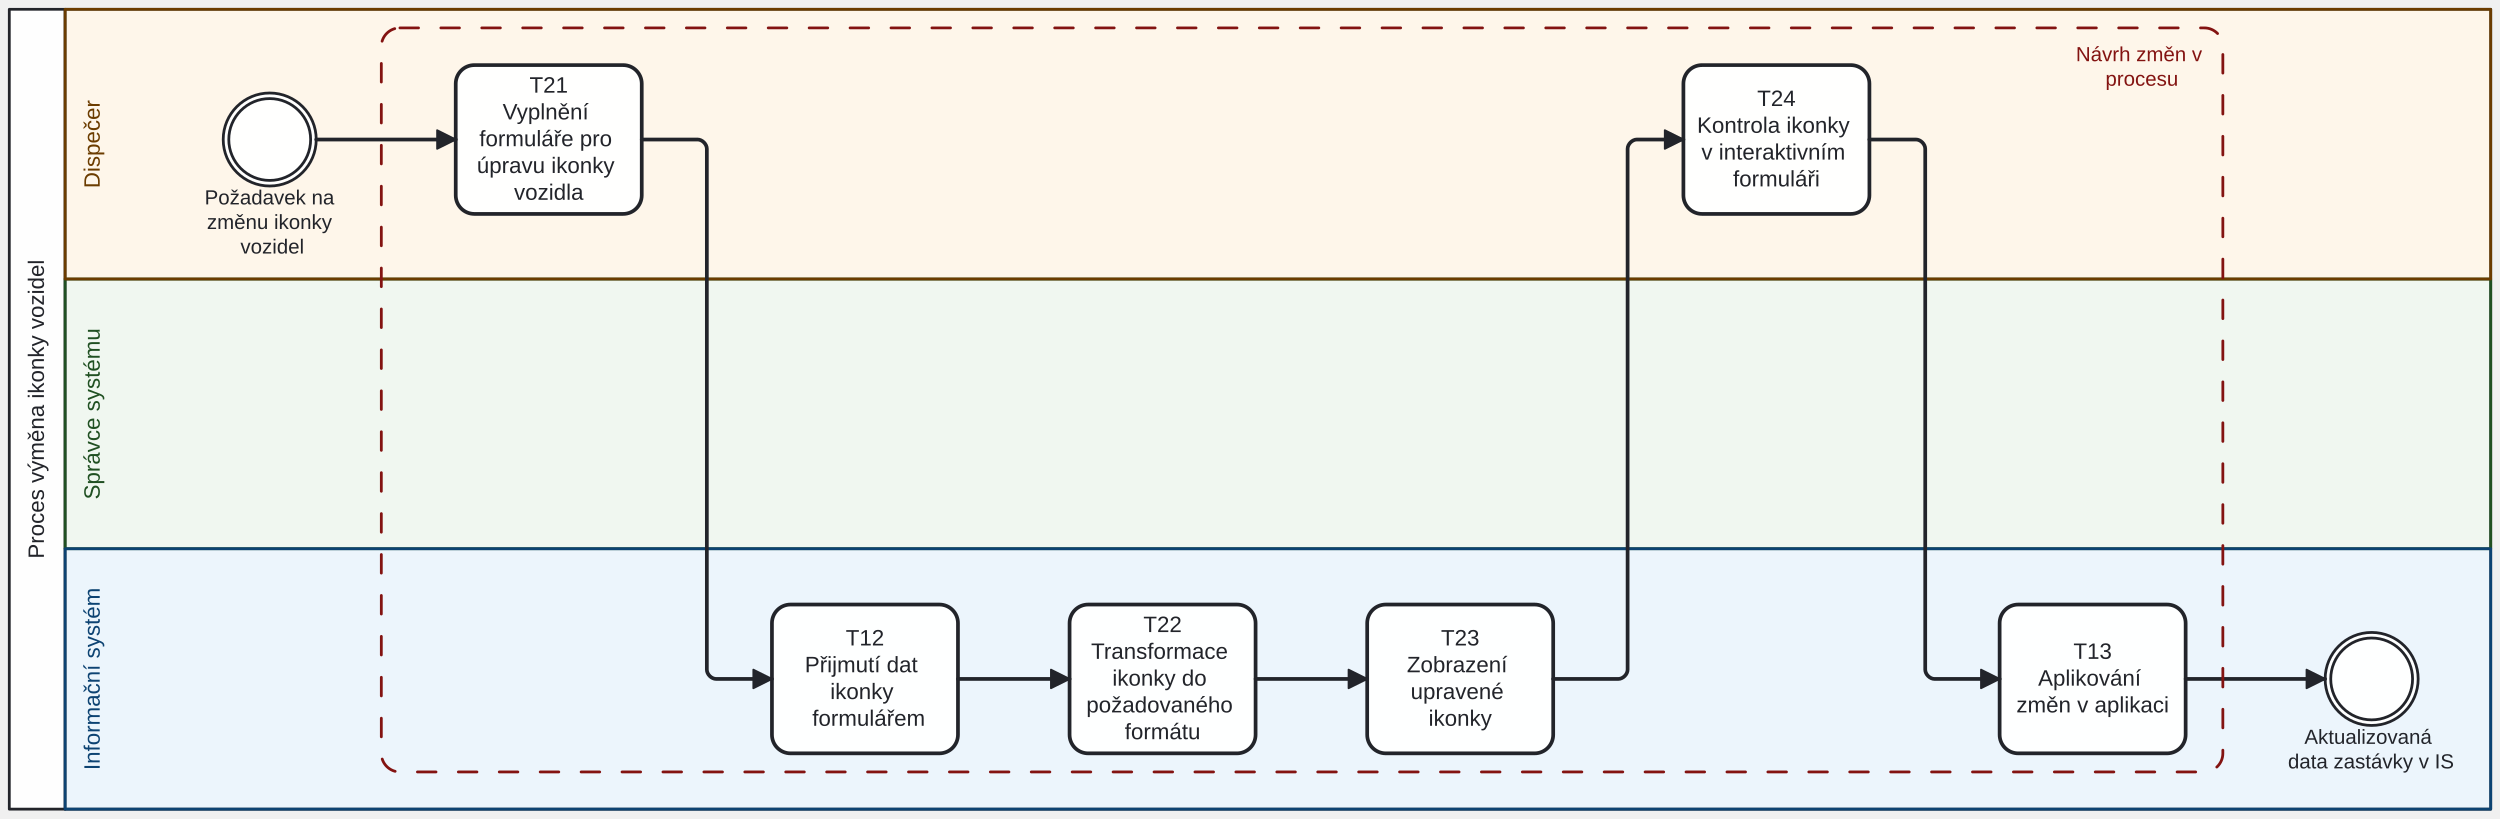
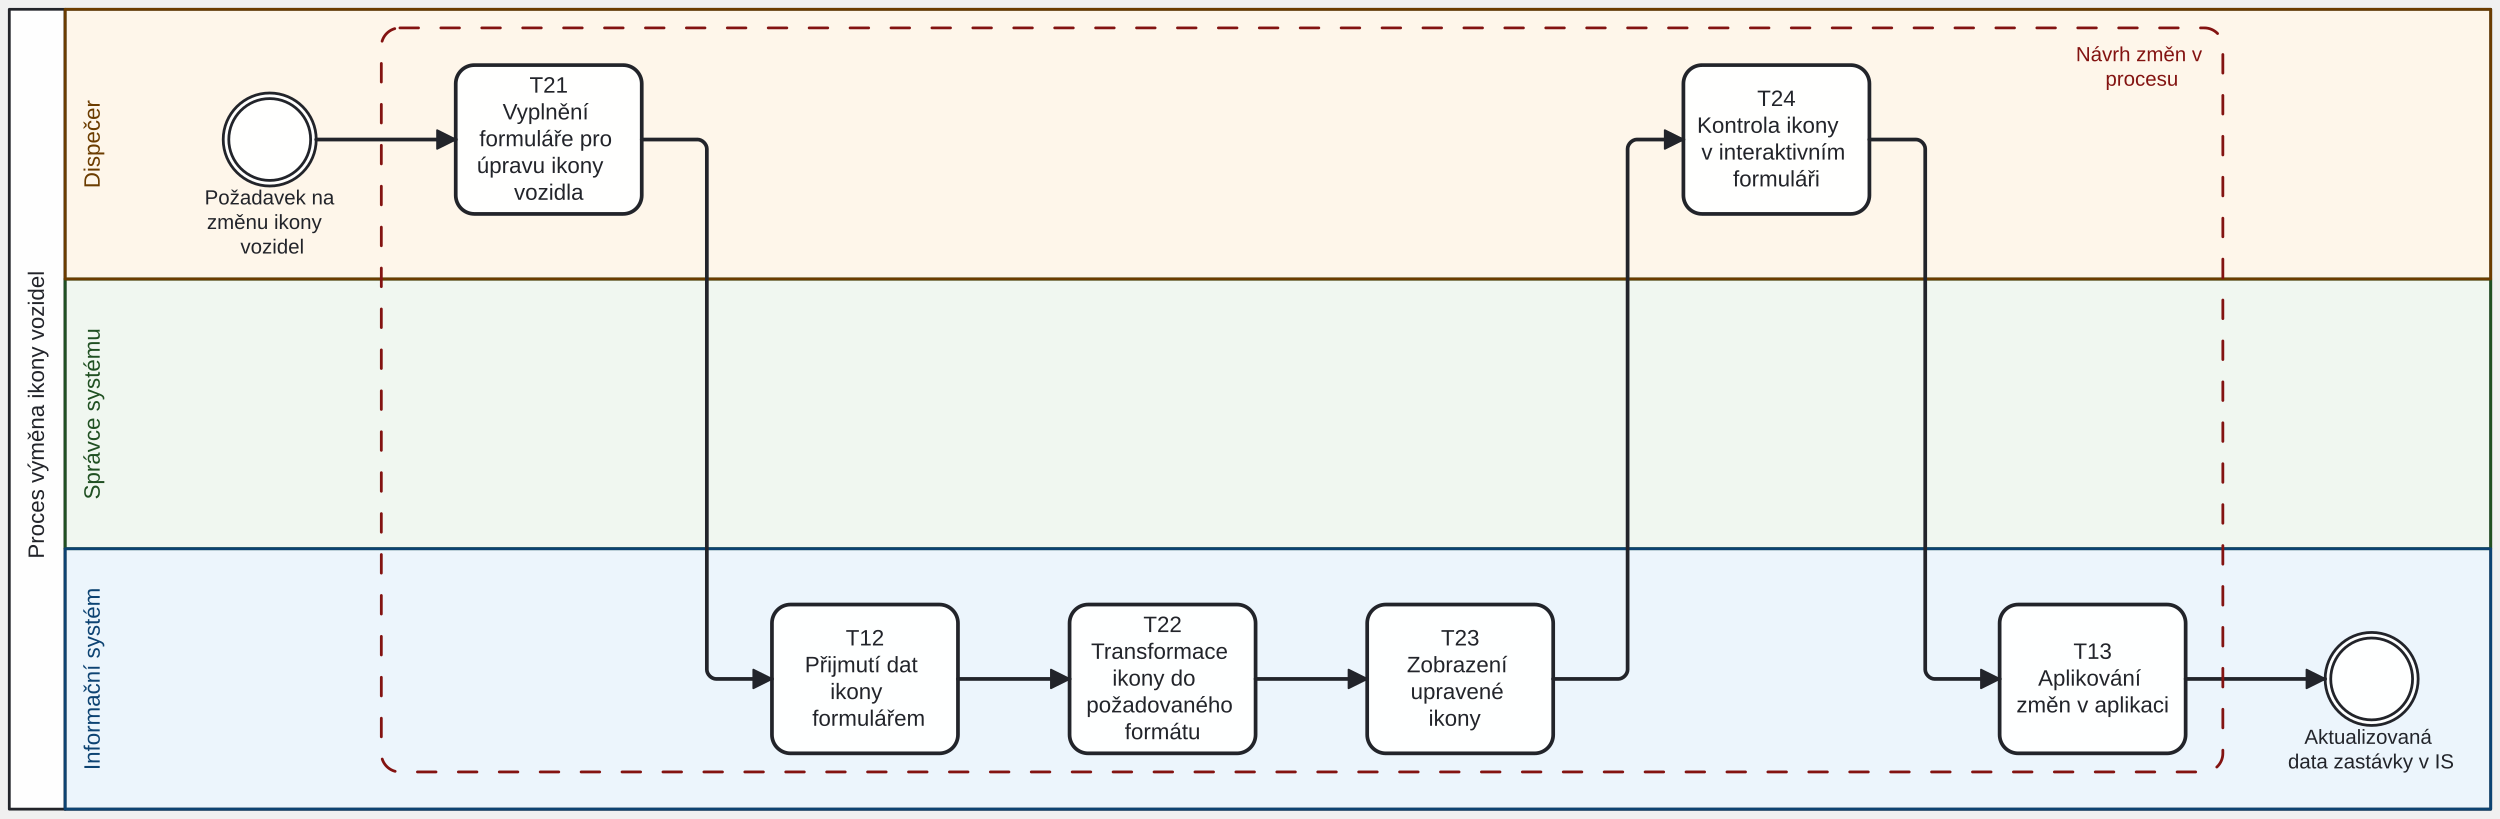
<svg xmlns="http://www.w3.org/2000/svg" width="1344" height="440" viewBox="125 55 1344 440" version="1.1">
  <defs>
    <pattern id="djs-grid-pattern-361123" width="10" height="10" patternUnits="userSpaceOnUse">
      <circle cx="0.5" cy="0.5" r="0.5" style="fill: rgb(204, 204, 204);" />
    </pattern>
  </defs>
  <g class="djs-group">
    <g class="djs-element djs-shape" data-element-id="Participant_Proces_aktualizace_dat_j_zdn_ch___d_" transform="matrix(1, 0, 0, 1, 130, 60)" style="display: block;">
      <g class="djs-visual">
        <rect x="0" y="0" width="1334" height="430" rx="0" ry="0" style="stroke-linecap: round; stroke-linejoin: round; stroke: rgb(34, 36, 42); stroke-width: 1.5px; fill: white; fill-opacity: 0.95;" />
        <path style="fill: none; stroke-linecap: round; stroke-linejoin: round; stroke: rgb(34, 36, 42); stroke-width: 1.5px;" d="M30,0L30,430" />
        <text style="font-family: Arial, sans-serif; font-size: 12px; font-weight: normal; fill: rgb(34, 36, 42);" lineHeight="1.2" class="djs-label" transform="matrix(-1.83697e-16, -1, 1, -1.83697e-16, 0, 430)">
-           <tspan x="134.667" y="18.6">Proces výměna ikonky vozidel</tspan>
+           <tspan x="134.667" y="18.6">Proces výměna ikony vozidel</tspan>
        </text>
      </g>
      <rect style="fill: none; stroke-opacity: 0; stroke: white; stroke-width: 15px;" class="djs-hit djs-hit-no-move" x="0" y="0" width="1334" height="430" />
      <rect style="fill: none; stroke-opacity: 0; stroke: white; stroke-width: 15px;" class="djs-hit djs-hit-click-stroke" x="0" y="0" width="1334" height="430" />
      <rect style="fill: none; stroke-opacity: 0; stroke: white; stroke-width: 15px;" class="djs-hit djs-hit-all" x="0" y="0" width="30" height="430" />
      <rect x="-5" y="-5" rx="4" width="1344" height="440" style="fill: none;" class="djs-outline" />
    </g>
    <g class="djs-children">
      <g class="djs-group">
        <g class="djs-element djs-shape" data-element-id="Lane_Spr_vce_syst_mu" transform="matrix(1, 0, 0, 1, 160, 205)" style="display: block;">
          <g class="djs-visual">
            <rect x="0" y="0" width="1304" height="145" rx="0" ry="0" style="stroke-linecap: round; stroke-linejoin: round; stroke: rgb(32, 80, 34); stroke-width: 1.5px; fill: rgb(200, 230, 201); fill-opacity: 0.25;" />
            <text style="font-family: Arial, sans-serif; font-size: 12px; font-weight: normal; fill: rgb(32, 80, 34);" lineHeight="1.2" class="djs-label" transform="matrix(-1.83697e-16, -1, 1, -1.83697e-16, 0, 145)">
              <tspan x="26.5" y="18.6">Správce systému</tspan>
            </text>
          </g>
          <rect style="fill: none; stroke-opacity: 0; stroke: white; stroke-width: 15px;" class="djs-hit djs-hit-no-move" x="0" y="0" width="1304" height="145" />
          <rect style="fill: none; stroke-opacity: 0; stroke: white; stroke-width: 15px;" class="djs-hit djs-hit-click-stroke" x="0" y="0" width="1304" height="145" />
          <rect style="fill: none; stroke-opacity: 0; stroke: white; stroke-width: 15px;" class="djs-hit djs-hit-all" x="0" y="0" width="30" height="145" />
          <rect x="-5" y="-5" rx="4" width="1314" height="155" style="fill: none;" class="djs-outline" />
        </g>
      </g>
      <g class="djs-group">
        <g class="djs-element djs-shape" data-element-id="Lane_Informa_n__syst_m" transform="matrix(1, 0, 0, 1, 160, 350)" style="display: block;">
          <g class="djs-visual">
            <rect x="0" y="0" width="1304" height="140" rx="0" ry="0" style="stroke-linecap: round; stroke-linejoin: round; stroke: rgb(13, 67, 114); stroke-width: 1.5px; fill: rgb(187, 222, 251); fill-opacity: 0.25;" />
            <text style="font-family: Arial, sans-serif; font-size: 12px; font-weight: normal; fill: rgb(13, 67, 114);" lineHeight="1.2" class="djs-label" transform="matrix(-1.83697e-16, -1, 1, -1.83697e-16, 0, 140)">
              <tspan x="21" y="18.6">Informační systém</tspan>
            </text>
          </g>
          <rect style="fill: none; stroke-opacity: 0; stroke: white; stroke-width: 15px;" class="djs-hit djs-hit-no-move" x="0" y="0" width="1304" height="140" />
          <rect style="fill: none; stroke-opacity: 0; stroke: white; stroke-width: 15px;" class="djs-hit djs-hit-click-stroke" x="0" y="0" width="1304" height="140" />
          <rect style="fill: none; stroke-opacity: 0; stroke: white; stroke-width: 15px;" class="djs-hit djs-hit-all" x="0" y="0" width="30" height="140" />
          <rect x="-5" y="-5" rx="4" width="1314" height="150" style="fill: none;" class="djs-outline" />
        </g>
      </g>
      <g class="djs-group">
        <g class="djs-element djs-shape" data-element-id="Lane_Dopravce" transform="matrix(1, 0, 0, 1, 160, 60)" style="display: block;">
          <g class="djs-visual">
            <rect x="0" y="0" width="1304" height="145" rx="0" ry="0" style="stroke-linecap: round; stroke-linejoin: round; stroke: rgb(107, 60, 0); stroke-width: 1.5px; fill: rgb(255, 224, 178); fill-opacity: 0.25;" />
            <text style="font-family: Arial, sans-serif; font-size: 12px; font-weight: normal; fill: rgb(107, 60, 0);" lineHeight="1.2" class="djs-label" transform="matrix(-1.83697e-16, -1, 1, -1.83697e-16, 0, 145)">
              <tspan x="48.833" y="18.6">Dispečer</tspan>
            </text>
          </g>
          <rect style="fill: none; stroke-opacity: 0; stroke: white; stroke-width: 15px;" class="djs-hit djs-hit-no-move" x="0" y="0" width="1304" height="145" />
          <rect style="fill: none; stroke-opacity: 0; stroke: white; stroke-width: 15px;" class="djs-hit djs-hit-click-stroke" x="0" y="0" width="1304" height="145" />
          <rect style="fill: none; stroke-opacity: 0; stroke: white; stroke-width: 15px;" class="djs-hit djs-hit-all" x="0" y="0" width="30" height="145" />
          <rect x="-5" y="-5" rx="4" width="1314" height="155" style="fill: none;" class="djs-outline" />
        </g>
      </g>
      <g class="djs-group">
        <g class="djs-element djs-shape" data-element-id="Zm_na_j_zdn_ho___du" transform="matrix(1, 0, 0, 1, 245, 105)" style="display: block;">
          <g class="djs-visual">
            <circle cx="25" cy="25" r="25" style="stroke-linecap: round; stroke-linejoin: round; stroke: rgb(34, 36, 42); stroke-width: 1.5px; fill: white; fill-opacity: 0.95;" />
            <circle cx="25" cy="25" r="22" style="stroke-linecap: round; stroke-linejoin: round; stroke: rgb(34, 36, 42); stroke-width: 1.5px; fill: none;" />
          </g>
          <rect style="fill: none; stroke-opacity: 0; stroke: white; stroke-width: 15px;" class="djs-hit djs-hit-all" x="0" y="0" width="50" height="50" />
          <circle cx="25" cy="25" r="30" style="fill: none;" class="djs-outline" />
        </g>
      </g>
      <g class="djs-group">
        <g class="djs-element djs-shape" data-element-id="Zm_na_j_zdn_ho___du_label" transform="matrix(1, 0, 0, 1, 235, 155)" style="display: block;">
          <g class="djs-visual">
            <text style="font-family: Arial, sans-serif; font-size: 11px; font-weight: normal; fill: rgb(34, 36, 42);" lineHeight="1.2" class="djs-label">
              <tspan x="0" y="9.9">Požadavek na </tspan>
-               <tspan x="1.225" y="23.1">změnu ikonky </tspan>
+               <tspan x="1.225" y="23.1">změnu ikony </tspan>
              <tspan x="19.25" y="36.3">vozidel</tspan>
            </text>
          </g>
          <rect style="fill: none; stroke-opacity: 0; stroke: white; stroke-width: 15px;" class="djs-hit djs-hit-all" x="0" y="0" width="73" height="40" />
          <rect x="-5" y="-5" rx="4" width="83" height="50" style="fill: none;" class="djs-outline" />
        </g>
      </g>
      <g class="djs-group">
        <g class="djs-element djs-shape" data-element-id="Activity_0sp6pku" transform="matrix(1, 0, 0, 1, 370, 90)" style="display: block;">
          <g class="djs-visual">
            <rect x="0" y="0" width="100" height="80" rx="10" ry="10" style="stroke-linecap: round; stroke-linejoin: round; stroke: rgb(34, 36, 42); stroke-width: 2px; fill: white; fill-opacity: 0.95;" />
            <text style="font-family: Arial, sans-serif; font-size: 12px; font-weight: normal; fill: rgb(34, 36, 42);" lineHeight="1.2" class="djs-label">
              <tspan x="39.667" y="14.8">T21</tspan>
              <tspan x="25.217" y="29.2">Vyplnění </tspan>
              <tspan x="12.667" y="43.6">formuláře pro </tspan>
-               <tspan x="11.333" y="58">úpravu ikonky </tspan>
+               <tspan x="11.333" y="58">úpravu ikony </tspan>
              <tspan x="31.333" y="72.4">vozidla</tspan>
            </text>
          </g>
          <rect style="fill: none; stroke-opacity: 0; stroke: white; stroke-width: 15px;" class="djs-hit djs-hit-all" x="0" y="0" width="100" height="80" />
          <rect x="-5" y="-5" rx="14" width="110" height="90" style="fill: none;" class="djs-outline" />
        </g>
      </g>
      <g class="djs-group">
        <g class="djs-element djs-shape" data-element-id="Activity_18qa613" transform="matrix(1, 0, 0, 1, 540, 380)" style="display: block;">
          <g class="djs-visual">
            <rect x="0" y="0" width="100" height="80" rx="10" ry="10" style="stroke-linecap: round; stroke-linejoin: round; stroke: rgb(34, 36, 42); stroke-width: 2px; fill: white; fill-opacity: 0.95;" />
            <text style="font-family: Arial, sans-serif; font-size: 12px; font-weight: normal; fill: rgb(34, 36, 42);" lineHeight="1.2" class="djs-label">
              <tspan x="39.667" y="22">T12</tspan>
              <tspan x="17.667" y="36.4">Přijmutí dat </tspan>
-               <tspan x="31.333" y="50.8">ikonky </tspan>
+               <tspan x="31.333" y="50.8">ikony </tspan>
              <tspan x="21.667" y="65.2">formulářem</tspan>
            </text>
          </g>
          <rect style="fill: none; stroke-opacity: 0; stroke: white; stroke-width: 15px;" class="djs-hit djs-hit-all" x="0" y="0" width="100" height="80" />
          <rect x="-5" y="-5" rx="14" width="110" height="90" style="fill: none;" class="djs-outline" />
        </g>
      </g>
      <g class="djs-group">
        <g class="djs-element djs-shape" data-element-id="Activity_0edxqx6" transform="matrix(1, 0, 0, 1, 860, 380)" style="display: block;">
          <g class="djs-visual">
            <rect x="0" y="0" width="100" height="80" rx="10" ry="10" style="stroke-linecap: round; stroke-linejoin: round; stroke: rgb(34, 36, 42); stroke-width: 2px; fill: white; fill-opacity: 0.95;" />
            <text style="font-family: Arial, sans-serif; font-size: 12px; font-weight: normal; fill: rgb(34, 36, 42);" lineHeight="1.2" class="djs-label">
              <tspan x="39.667" y="22">T23</tspan>
              <tspan x="21.333" y="36.4">Zobrazení </tspan>
              <tspan x="23.333" y="50.8">upravené </tspan>
-               <tspan x="33" y="65.2">ikonky</tspan>
+               <tspan x="33" y="65.2">ikony</tspan>
            </text>
          </g>
          <rect style="fill: none; stroke-opacity: 0; stroke: white; stroke-width: 15px;" class="djs-hit djs-hit-all" x="0" y="0" width="100" height="80" />
          <rect x="-5" y="-5" rx="14" width="110" height="90" style="fill: none;" class="djs-outline" />
        </g>
      </g>
      <g class="djs-group">
        <g class="djs-element djs-shape" data-element-id="Activity_0b75zoj" transform="matrix(1, 0, 0, 1, 1200, 380)" style="display: block;">
          <g class="djs-visual">
            <rect x="0" y="0" width="100" height="80" rx="10" ry="10" style="stroke-linecap: round; stroke-linejoin: round; stroke: rgb(34, 36, 42); stroke-width: 2px; fill: white; fill-opacity: 0.95;" />
            <text style="font-family: Arial, sans-serif; font-size: 12px; font-weight: normal; fill: rgb(34, 36, 42);" lineHeight="1.2" class="djs-label">
              <tspan x="39.667" y="29.2">T13</tspan>
              <tspan x="20.667" y="43.6">Aplikování </tspan>
              <tspan x="9" y="58">změn v aplikaci</tspan>
            </text>
          </g>
          <rect style="fill: none; stroke-opacity: 0; stroke: white; stroke-width: 15px;" class="djs-hit djs-hit-all" x="0" y="0" width="100" height="80" />
          <rect x="-5" y="-5" rx="14" width="110" height="90" style="fill: none;" class="djs-outline" />
        </g>
      </g>
      <g class="djs-group">
        <g class="djs-element djs-shape" data-element-id="Activity_1gcmrmh" transform="matrix(1, 0, 0, 1, 1030, 90)" style="display: block;">
          <g class="djs-visual">
            <rect x="0" y="0" width="100" height="80" rx="10" ry="10" style="stroke-linecap: round; stroke-linejoin: round; stroke: rgb(34, 36, 42); stroke-width: 2px; fill: white; fill-opacity: 0.95;" />
            <text style="font-family: Arial, sans-serif; font-size: 12px; font-weight: normal; fill: rgb(34, 36, 42);" lineHeight="1.2" class="djs-label">
              <tspan x="39.667" y="22">T24</tspan>
-               <tspan x="7.333" y="36.4">Kontrola ikonky </tspan>
+               <tspan x="7.333" y="36.4">Kontrola ikony </tspan>
              <tspan x="9.667" y="50.8">v interaktivním </tspan>
              <tspan x="26.667" y="65.2">formuláři</tspan>
            </text>
          </g>
          <rect style="fill: none; stroke-opacity: 0; stroke: white; stroke-width: 15px;" class="djs-hit djs-hit-all" x="0" y="0" width="100" height="80" />
          <rect x="-5" y="-5" rx="14" width="110" height="90" style="fill: none;" class="djs-outline" />
        </g>
      </g>
      <g class="djs-group">
        <g class="djs-element djs-shape" data-element-id="Activity_1i9jghm" transform="matrix(1, 0, 0, 1, 700, 380)" style="display: block;">
          <g class="djs-visual">
            <rect x="0" y="0" width="100" height="80" rx="10" ry="10" style="stroke-linecap: round; stroke-linejoin: round; stroke: rgb(34, 36, 42); stroke-width: 2px; fill: white; fill-opacity: 0.95;" />
            <text style="font-family: Arial, sans-serif; font-size: 12px; font-weight: normal; fill: rgb(34, 36, 42);" lineHeight="1.2" class="djs-label">
              <tspan x="39.667" y="14.8">T22</tspan>
              <tspan x="11.558" y="29.2">Transformace </tspan>
-               <tspan x="23" y="43.6">ikonky do </tspan>
+               <tspan x="23" y="43.6">ikony do </tspan>
              <tspan x="9" y="58">požadovaného </tspan>
              <tspan x="29.667" y="72.4">formátu</tspan>
            </text>
          </g>
          <rect style="fill: none; stroke-opacity: 0; stroke: white; stroke-width: 15px;" class="djs-hit djs-hit-all" x="0" y="0" width="100" height="80" />
          <rect x="-5" y="-5" rx="14" width="110" height="90" style="fill: none;" class="djs-outline" />
        </g>
      </g>
      <g class="djs-group">
        <g class="djs-element djs-shape" data-element-id="Aktualizovan__data_j_zdn_ch___d__dostupn__v_IS" transform="matrix(1, 0, 0, 1, 1375, 395)" style="display: block;">
          <g class="djs-visual">
            <circle cx="25" cy="25" r="25" style="stroke-linecap: round; stroke-linejoin: round; stroke: rgb(34, 36, 42); stroke-width: 1.5px; fill: white; fill-opacity: 0.95;" />
            <circle cx="25" cy="25" r="22" style="stroke-linecap: round; stroke-linejoin: round; stroke: rgb(34, 36, 42); stroke-width: 1.5px; fill: none;" />
          </g>
          <rect style="fill: none; stroke-opacity: 0; stroke: white; stroke-width: 15px;" class="djs-hit djs-hit-all" x="0" y="0" width="50" height="50" />
          <circle cx="25" cy="25" r="30" style="fill: none;" class="djs-outline" />
        </g>
      </g>
      <g class="djs-group">
        <g class="djs-element djs-shape" data-element-id="Aktualizovan__data_j_zdn_ch___d__dostupn__v_IS_label" transform="matrix(1, 0, 0, 1, 1355, 445)" style="display: block;">
          <g class="djs-visual">
            <text style="font-family: Arial, sans-serif; font-size: 11px; font-weight: normal; fill: rgb(34, 36, 42);" lineHeight="1.2" class="djs-label">
              <tspan x="8.842" y="9.9">Aktualizovaná </tspan>
              <tspan x="0" y="23.1">data zastávky v IS</tspan>
            </text>
          </g>
          <rect style="fill: none; stroke-opacity: 0; stroke: white; stroke-width: 15px;" class="djs-hit djs-hit-all" x="0" y="0" width="90" height="27" />
          <rect x="-5" y="-5" rx="4" width="100" height="37" style="fill: none;" class="djs-outline" />
        </g>
      </g>
      <g class="djs-group">
        <g class="djs-element djs-connection" data-element-id="Flow_rel-Zm_na_j_zdn_ho___du-Informov_n__spr_vce_syst_mu_o_zm_n__j_zdn_ch___d_-forward" style="display: block;">
          <g class="djs-visual">
            <defs>
              <marker id="marker-2cbcu3dhu23b1cdqbsq1r4gat" viewBox="0 0 20 20" refX="11" refY="10" markerWidth="10" markerHeight="10" orient="auto">
                <path d="M 1 5 L 11 10 L 1 15 Z" style="stroke-linecap: round; stroke-linejoin: round; stroke: rgb(34, 36, 42); stroke-width: 1px; fill: rgb(34, 36, 42);" />
              </marker>
            </defs>
            <path style="fill: none; stroke-linecap: round; stroke-linejoin: round; stroke: rgb(34, 36, 42); stroke-width: 2px; marker-end: url('#marker-2cbcu3dhu23b1cdqbsq1r4gat');" data-corner-radius="5" d="M295,130L370,130" />
          </g>
          <path d="M295,130L370,130" style="fill: none; stroke-opacity: 0; stroke: white; stroke-width: 15px;" class="djs-hit djs-hit-stroke" />
          <rect x="290" y="125" rx="4" width="85" height="10" style="fill: none;" class="djs-outline" />
        </g>
      </g>
      <g class="djs-group">
        <g class="djs-element djs-connection" data-element-id="Flow_1i2h7os" style="display: block;">
          <g class="djs-visual">
            <defs>
              <marker id="marker-2aafhv7fsfa03c5vtpbp4xnho" viewBox="0 0 20 20" refX="11" refY="10" markerWidth="10" markerHeight="10" orient="auto">
                <path d="M 1 5 L 11 10 L 1 15 Z" style="stroke-linecap: round; stroke-linejoin: round; stroke: rgb(34, 36, 42); stroke-width: 1px; fill: rgb(34, 36, 42);" />
              </marker>
            </defs>
            <path style="fill: none; stroke-linecap: round; stroke-linejoin: round; stroke: rgb(34, 36, 42); stroke-width: 2px; marker-end: url('#marker-2aafhv7fsfa03c5vtpbp4xnho');" data-corner-radius="5" d="M470,130L500,130C502.5,130,505,132.5,505,135L505,415C505,417.5,507.5,420,510,420L540,420" />
          </g>
          <path d="M470,130L505,130L505,420L540,420" style="fill: none; stroke-opacity: 0; stroke: white; stroke-width: 15px;" class="djs-hit djs-hit-stroke" />
          <rect x="465" y="125" rx="4" width="80" height="300" style="fill: none;" class="djs-outline" />
        </g>
      </g>
      <g class="djs-group">
        <g class="djs-element djs-connection" data-element-id="Flow_00dzndh" style="display: block;">
          <g class="djs-visual">
            <defs>
              <marker id="marker-2kyomixb2v9hb8int4mrhmrpo" viewBox="0 0 20 20" refX="11" refY="10" markerWidth="10" markerHeight="10" orient="auto">
                <path d="M 1 5 L 11 10 L 1 15 Z" style="stroke-linecap: round; stroke-linejoin: round; stroke: rgb(34, 36, 42); stroke-width: 1px; fill: rgb(34, 36, 42);" />
              </marker>
            </defs>
            <path style="fill: none; stroke-linecap: round; stroke-linejoin: round; stroke: rgb(34, 36, 42); stroke-width: 2px; marker-end: url('#marker-2kyomixb2v9hb8int4mrhmrpo');" data-corner-radius="5" d="M640,420L700,420" />
          </g>
          <path d="M640,420L700,420" style="fill: none; stroke-opacity: 0; stroke: white; stroke-width: 15px;" class="djs-hit djs-hit-stroke" />
          <rect x="635" y="415" rx="4" width="70" height="10" style="fill: none;" class="djs-outline" />
        </g>
      </g>
      <g class="djs-group">
        <g class="djs-element djs-connection" data-element-id="Flow_06jfo1a" style="display: block;">
          <g class="djs-visual">
            <defs>
              <marker id="marker-5wmivctzysc9mgjs97pcmj0vk" viewBox="0 0 20 20" refX="11" refY="10" markerWidth="10" markerHeight="10" orient="auto">
                <path d="M 1 5 L 11 10 L 1 15 Z" style="stroke-linecap: round; stroke-linejoin: round; stroke: rgb(34, 36, 42); stroke-width: 1px; fill: rgb(34, 36, 42);" />
              </marker>
            </defs>
            <path style="fill: none; stroke-linecap: round; stroke-linejoin: round; stroke: rgb(34, 36, 42); stroke-width: 2px; marker-end: url('#marker-5wmivctzysc9mgjs97pcmj0vk');" data-corner-radius="5" d="M1300,420L1375,420" />
          </g>
          <path d="M1300,420L1375,420" style="fill: none; stroke-opacity: 0; stroke: white; stroke-width: 15px;" class="djs-hit djs-hit-stroke" />
          <rect x="1295" y="415" rx="4" width="85" height="10" style="fill: none;" class="djs-outline" />
        </g>
      </g>
      <g class="djs-group">
        <g class="djs-element djs-connection" data-element-id="Flow_19sj9t1" style="display: block;">
          <g class="djs-visual">
            <defs>
              <marker id="marker-9763dvd372dctsufazb81dvk1" viewBox="0 0 20 20" refX="11" refY="10" markerWidth="10" markerHeight="10" orient="auto">
                <path d="M 1 5 L 11 10 L 1 15 Z" style="stroke-linecap: round; stroke-linejoin: round; stroke: rgb(34, 36, 42); stroke-width: 1px; fill: rgb(34, 36, 42);" />
              </marker>
            </defs>
            <path style="fill: none; stroke-linecap: round; stroke-linejoin: round; stroke: rgb(34, 36, 42); stroke-width: 2px; marker-end: url('#marker-9763dvd372dctsufazb81dvk1');" data-corner-radius="5" d="M960,420L995,420C997.5,420,1000,417.5,1000,415L1000,135C1000,132.5,1002.5,130,1005,130L1030,130" />
          </g>
          <path d="M960,420L1000,420L1000,130L1030,130" style="fill: none; stroke-opacity: 0; stroke: white; stroke-width: 15px;" class="djs-hit djs-hit-stroke" />
          <rect x="955" y="125" rx="4" width="80" height="300" style="fill: none;" class="djs-outline" />
        </g>
      </g>
      <g class="djs-group">
        <g class="djs-element djs-connection" data-element-id="Flow_0932006" style="display: block;">
          <g class="djs-visual">
            <defs>
              <marker id="marker-3fx7e3n0h03glaz98xesjx9k2" viewBox="0 0 20 20" refX="11" refY="10" markerWidth="10" markerHeight="10" orient="auto">
                <path d="M 1 5 L 11 10 L 1 15 Z" style="stroke-linecap: round; stroke-linejoin: round; stroke: rgb(34, 36, 42); stroke-width: 1px; fill: rgb(34, 36, 42);" />
              </marker>
            </defs>
            <path style="fill: none; stroke-linecap: round; stroke-linejoin: round; stroke: rgb(34, 36, 42); stroke-width: 2px; marker-end: url('#marker-3fx7e3n0h03glaz98xesjx9k2');" data-corner-radius="5" d="M1130,130L1155,130C1157.5,130,1160,132.5,1160,135L1160,415C1160,417.5,1162.5,420,1165,420L1200,420" />
          </g>
          <path d="M1130,130L1160,130L1160,420L1200,420" style="fill: none; stroke-opacity: 0; stroke: white; stroke-width: 15px;" class="djs-hit djs-hit-stroke" />
          <rect x="1125" y="125" rx="4" width="80" height="300" style="fill: none;" class="djs-outline" />
        </g>
      </g>
      <g class="djs-group">
        <g class="djs-element djs-connection" data-element-id="Flow_0s2cpyq" style="display: block;">
          <g class="djs-visual">
            <defs>
              <marker id="marker-53eui4ddmk3b3wdzd2m56re5c" viewBox="0 0 20 20" refX="11" refY="10" markerWidth="10" markerHeight="10" orient="auto">
                <path d="M 1 5 L 11 10 L 1 15 Z" style="stroke-linecap: round; stroke-linejoin: round; stroke: rgb(34, 36, 42); stroke-width: 1px; fill: rgb(34, 36, 42);" />
              </marker>
            </defs>
            <path style="fill: none; stroke-linecap: round; stroke-linejoin: round; stroke: rgb(34, 36, 42); stroke-width: 2px; marker-end: url('#marker-53eui4ddmk3b3wdzd2m56re5c');" data-corner-radius="5" d="M800,420L860,420" />
          </g>
          <path d="M800,420L860,420" style="fill: none; stroke-opacity: 0; stroke: white; stroke-width: 15px;" class="djs-hit djs-hit-stroke" />
          <rect x="795" y="415" rx="4" width="70" height="10" style="fill: none;" class="djs-outline" />
        </g>
      </g>
    </g>
  </g>
  <g class="djs-group">
    <g class="djs-element djs-shape djs-frame" data-element-id="Group_0jtovuw" transform="matrix(1, 0, 0, 1, 330, 70)" style="display: block;">
      <g class="djs-visual">
        <rect x="0" y="0" width="990" height="400" rx="10" ry="10" style="stroke-linecap: round; stroke-linejoin: round; stroke: rgb(131, 19, 17); stroke-width: 1.5px; fill: none; stroke-dasharray: 10px, 6px, 0px, 6px; pointer-events: none;" />
      </g>
      <rect style="fill: none; stroke-opacity: 0; stroke: white; stroke-width: 15px;" class="djs-hit djs-hit-stroke" x="0" y="0" width="990" height="400" />
      <rect x="-5" y="-5" rx="14" width="1000" height="410" style="fill: none;" class="djs-outline" />
    </g>
  </g>
  <g class="djs-group">
    <g class="djs-element djs-shape" data-element-id="Group_0jtovuw_label" transform="matrix(1, 0, 0, 1, 1241, 78)" style="display: block;">
      <g class="djs-visual">
        <text style="font-family: Arial, sans-serif; font-size: 11px; font-weight: normal; fill: rgb(131, 19, 17);" lineHeight="1.2" class="djs-label">
          <tspan x="0" y="9.9">Návrh změn v </tspan>
          <tspan x="15.883" y="23.1">procesu</tspan>
        </text>
      </g>
      <rect style="fill: none; stroke-opacity: 0; stroke: white; stroke-width: 15px;" class="djs-hit djs-hit-all" x="0" y="0" width="71" height="27" />
      <rect x="-5" y="-5" rx="4" width="81" height="37" style="fill: none;" class="djs-outline" />
    </g>
  </g>
</svg>
